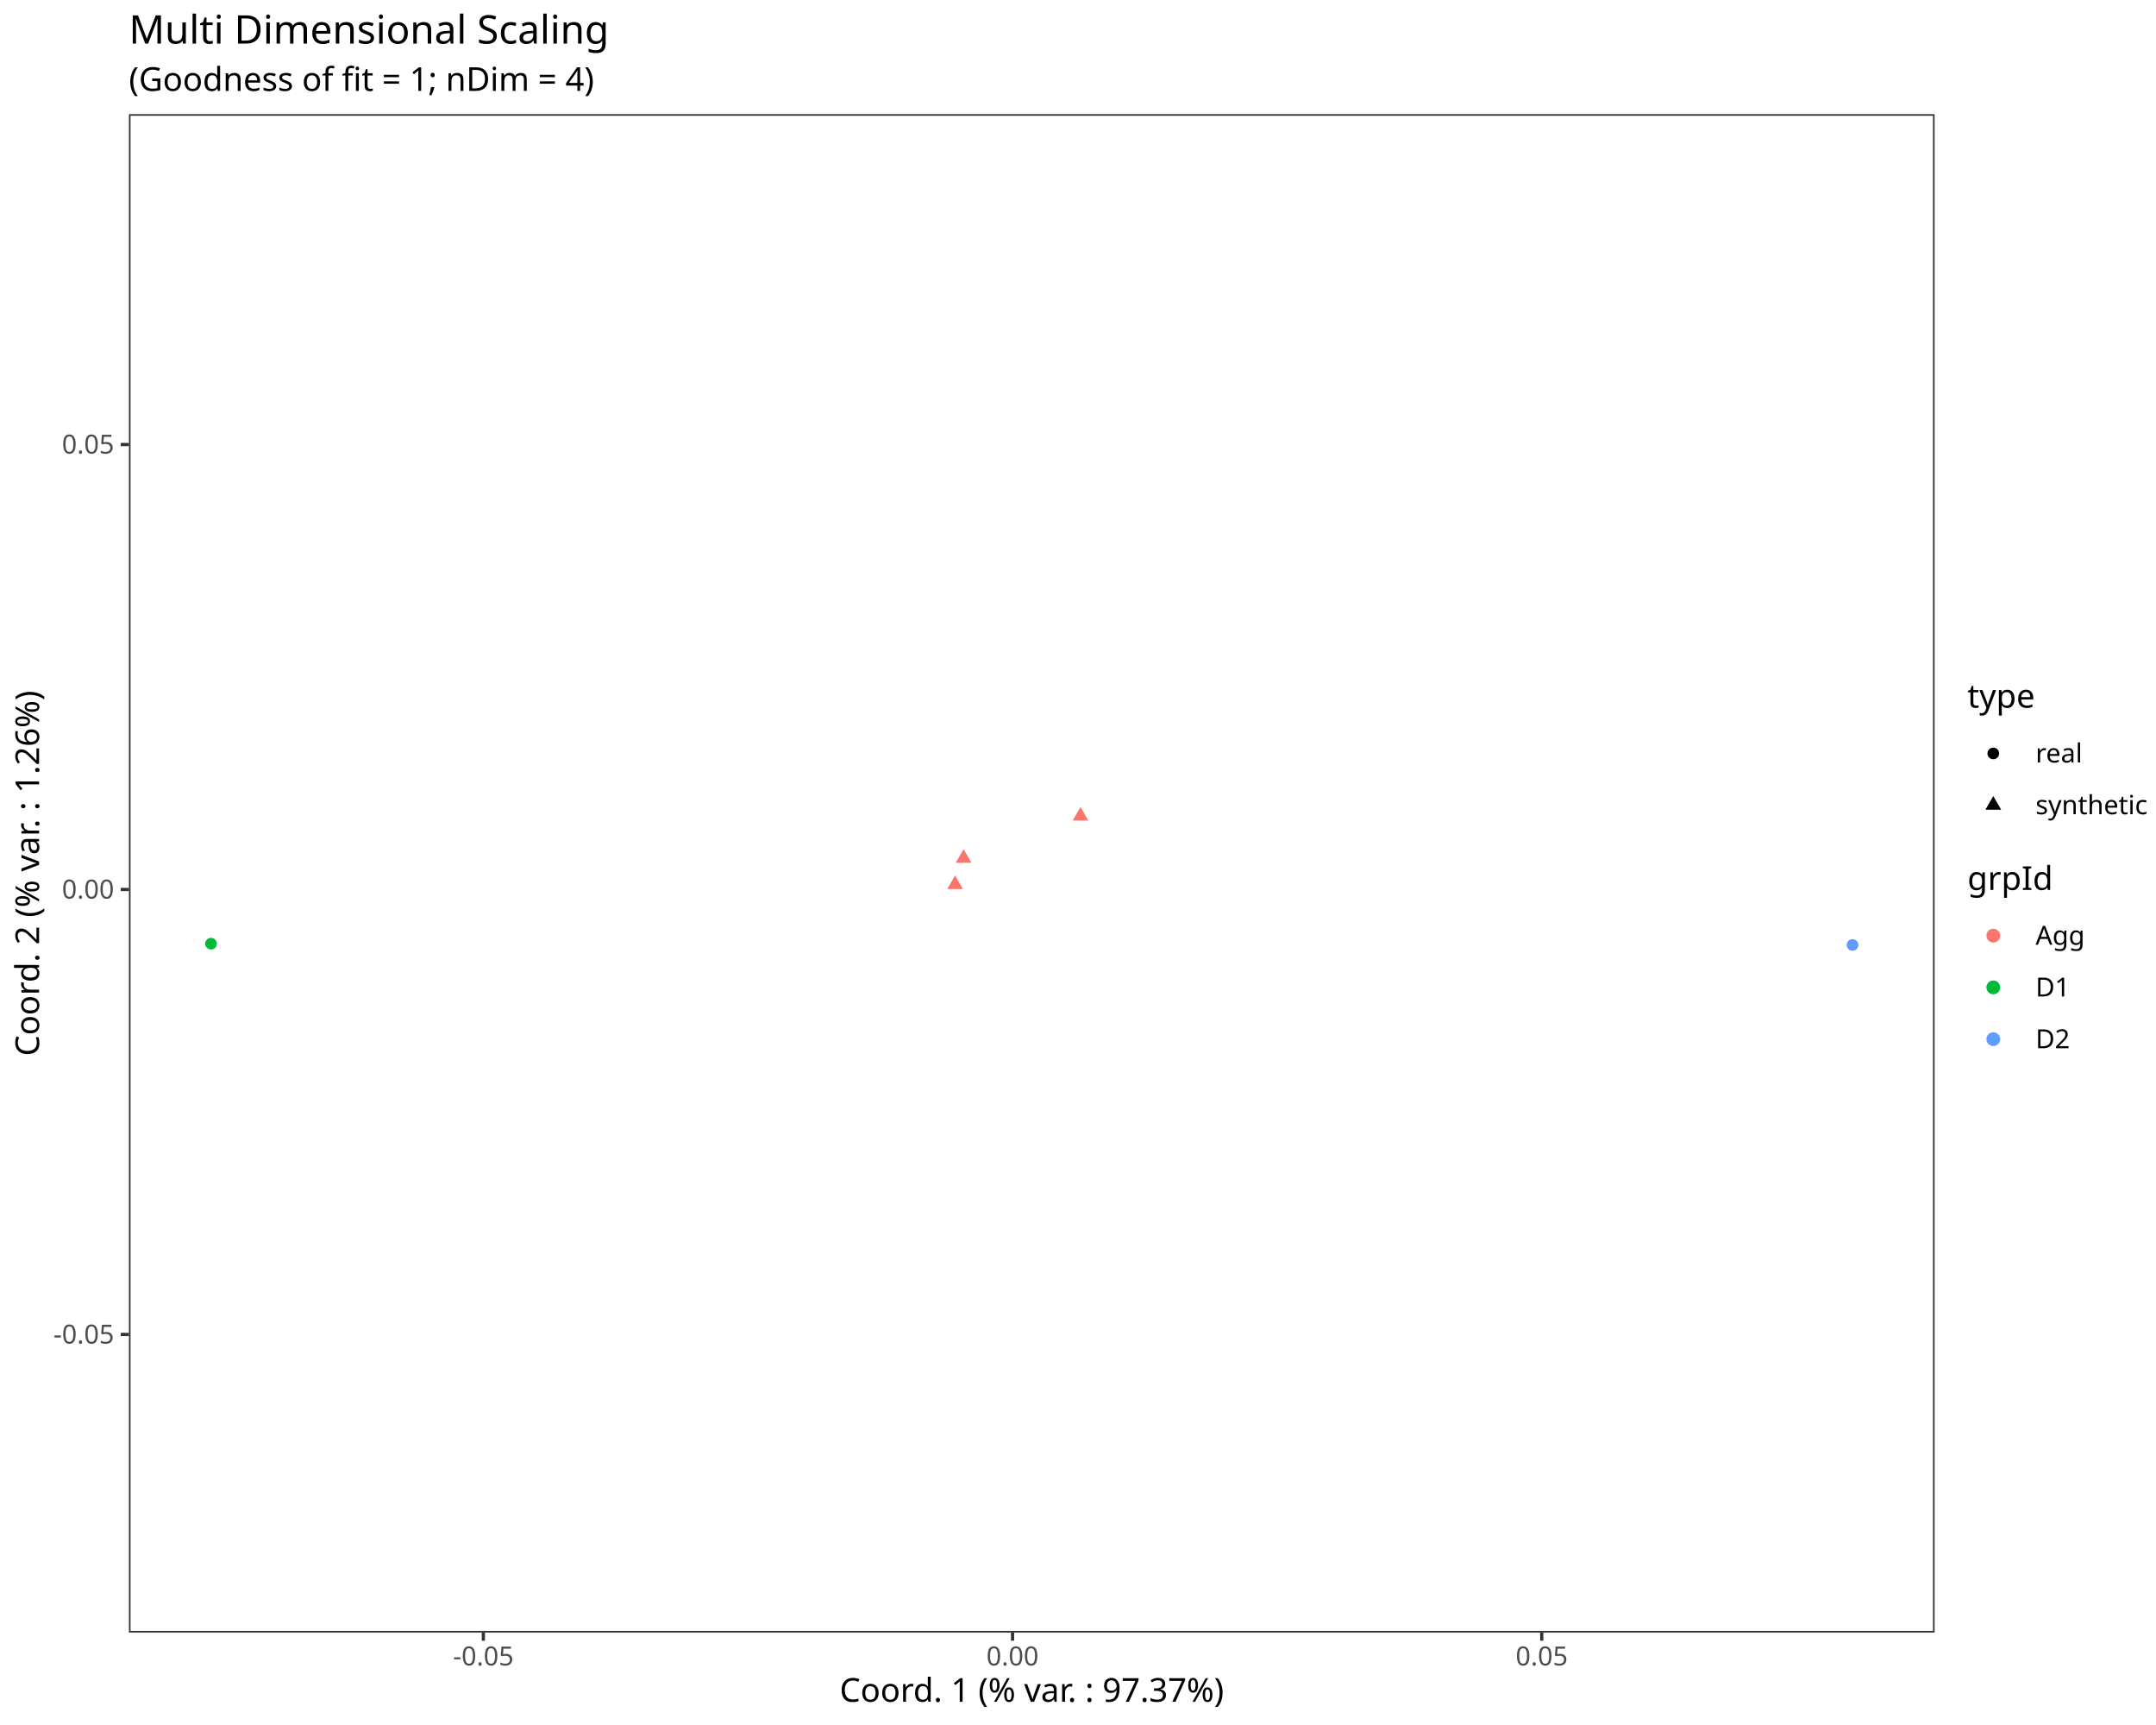
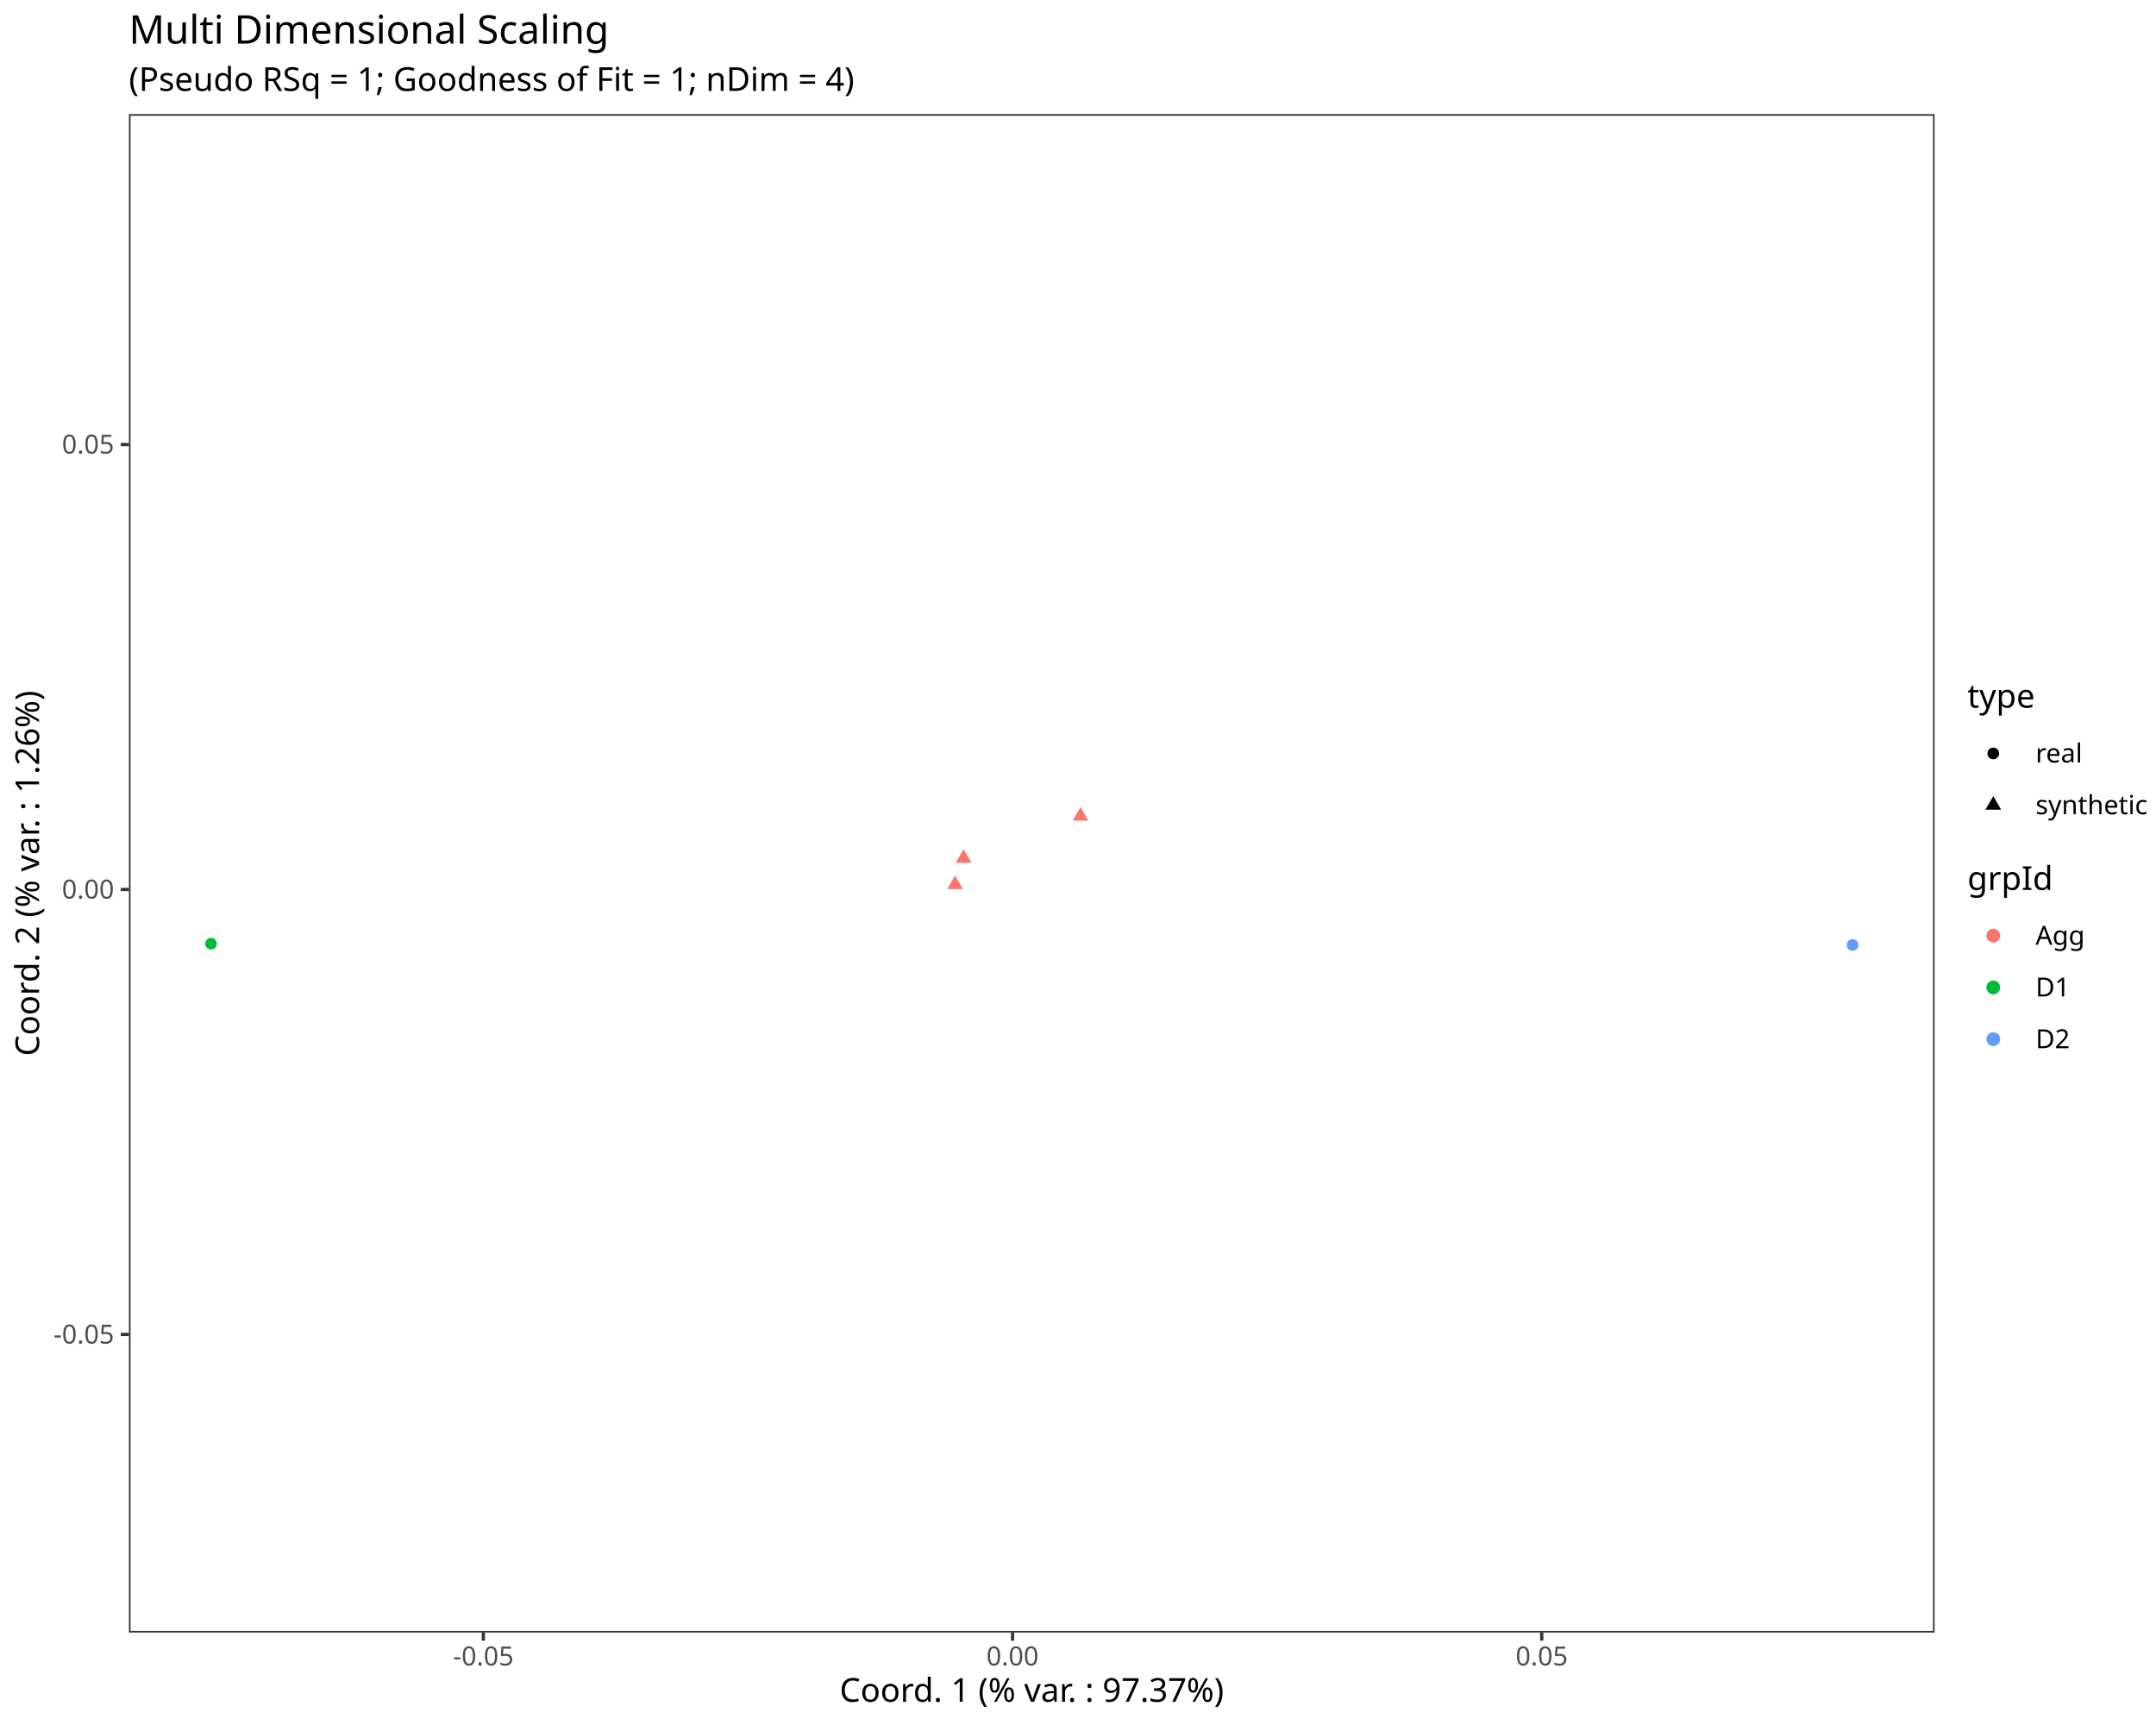
<svg xmlns="http://www.w3.org/2000/svg" class="svglite" data-engine-version="2.0" width="720.00pt" height="576.00pt" viewBox="0 0 720.00 576.00">
  <defs>
    <style type="text/css">
    .svglite line, .svglite polyline, .svglite polygon, .svglite path, .svglite rect, .svglite circle {
      fill: none;
      stroke: #000000;
      stroke-linecap: round;
      stroke-linejoin: round;
      stroke-miterlimit: 10.00;
    }
  </style>
  </defs>
  <rect width="100%" height="100%" style="stroke: none; fill: #FFFFFF;" />
  <defs>
    <clipPath id="cpMC4wMHw3MjAuMDB8MC4wMHw1NzYuMDA=">
      <rect x="0.00" y="0.00" width="720.00" height="576.00" />
    </clipPath>
  </defs>
  <g clip-path="url(#cpMC4wMHw3MjAuMDB8MC4wMHw1NzYuMDA=)">
    <rect x="0.00" y="0.00" width="720.00" height="576.00" style="stroke-width: 1.07; stroke: #FFFFFF; fill: #FFFFFF;" />
  </g>
  <defs>
    <clipPath id="cpNDMuMDZ8NjQ2LjA3fDM4LjEyfDU0NS4xMQ==">
      <rect x="43.06" y="38.12" width="603.00" height="507.00" />
    </clipPath>
  </defs>
  <g clip-path="url(#cpNDMuMDZ8NjQ2LjA3fDM4LjEyfDU0NS4xMQ==)">
    <rect x="43.06" y="38.12" width="603.00" height="507.00" style="stroke-width: 1.07; stroke: none; fill: #FFFFFF;" />
    <circle cx="70.47" cy="315.11" r="1.95" style="stroke-width: 0.71; stroke: none; fill: #00BA38;" />
    <circle cx="618.66" cy="315.54" r="1.95" style="stroke-width: 0.71; stroke: none; fill: #619CFF;" />
    <polygon points="318.95,292.31 321.58,296.87 316.32,296.87 " style="stroke-width: 0.71; stroke: none; fill: #F8766D;" />
    <polygon points="321.79,283.54 324.43,288.10 319.16,288.10 " style="stroke-width: 0.71; stroke: none; fill: #F8766D;" />
    <polygon points="360.84,269.44 363.47,274.00 358.21,274.00 " style="stroke-width: 0.71; stroke: none; fill: #F8766D;" />
    <rect x="43.06" y="38.12" width="603.00" height="507.00" style="stroke-width: 1.07; stroke: #333333;" />
  </g>
  <g clip-path="url(#cpMC4wMHw3MjAuMDB8MC4wMHw1NzYuMDA=)">
    <text x="38.13" y="448.63" text-anchor="end" style="font-size: 8.80px; fill: #4D4D4D; font-family: sans;" textLength="20.06px" lengthAdjust="spacingAndGlyphs">-0.05</text>
    <text x="38.13" y="300.04" text-anchor="end" style="font-size: 8.80px; fill: #4D4D4D; font-family: sans;" textLength="17.13px" lengthAdjust="spacingAndGlyphs">0.00</text>
    <text x="38.13" y="151.45" text-anchor="end" style="font-size: 8.80px; fill: #4D4D4D; font-family: sans;" textLength="17.13px" lengthAdjust="spacingAndGlyphs">0.05</text>
    <polyline points="40.32,445.60 43.06,445.60 " style="stroke-width: 1.07; stroke: #333333; stroke-linecap: butt;" />
    <polyline points="40.32,297.01 43.06,297.01 " style="stroke-width: 1.07; stroke: #333333; stroke-linecap: butt;" />
    <polyline points="40.32,148.43 43.06,148.43 " style="stroke-width: 1.07; stroke: #333333; stroke-linecap: butt;" />
    <polyline points="161.42,547.85 161.42,545.11 " style="stroke-width: 1.07; stroke: #333333; stroke-linecap: butt;" />
    <polyline points="338.14,547.85 338.14,545.11 " style="stroke-width: 1.07; stroke: #333333; stroke-linecap: butt;" />
    <polyline points="514.87,547.85 514.87,545.11 " style="stroke-width: 1.07; stroke: #333333; stroke-linecap: butt;" />
    <text x="161.42" y="556.10" text-anchor="middle" style="font-size: 8.80px; fill: #4D4D4D; font-family: sans;" textLength="20.06px" lengthAdjust="spacingAndGlyphs">-0.05</text>
    <text x="338.14" y="556.10" text-anchor="middle" style="font-size: 8.80px; fill: #4D4D4D; font-family: sans;" textLength="17.13px" lengthAdjust="spacingAndGlyphs">0.00</text>
    <text x="514.87" y="556.10" text-anchor="middle" style="font-size: 8.80px; fill: #4D4D4D; font-family: sans;" textLength="17.13px" lengthAdjust="spacingAndGlyphs">0.05</text>
    <text x="344.56" y="568.24" text-anchor="middle" style="font-size: 11.00px; font-family: sans;" textLength="130.23px" lengthAdjust="spacingAndGlyphs">Coord. 1 (% var. : 97.37%)</text>
    <text transform="translate(13.05,291.61) rotate(-90)" text-anchor="middle" style="font-size: 11.00px; font-family: sans;" textLength="124.11px" lengthAdjust="spacingAndGlyphs">Coord. 2 (% var. : 1.26%)</text>
    <rect x="657.02" y="227.60" width="57.50" height="49.89" style="stroke-width: 1.07; stroke: none; fill: #FFFFFF;" />
    <text x="657.02" y="236.31" style="font-size: 11.00px; font-family: sans;" textLength="20.80px" lengthAdjust="spacingAndGlyphs">type</text>
    <rect x="657.02" y="242.94" width="17.28" height="17.28" style="stroke-width: 1.07; stroke: none; fill: #FFFFFF;" />
    <circle cx="665.66" cy="251.58" r="1.95" style="stroke-width: 0.71; stroke: none; fill: #000000;" />
    <rect x="657.02" y="260.22" width="17.28" height="17.28" style="stroke-width: 1.07; stroke: none; fill: #FFFFFF;" />
    <polygon points="665.66,265.82 668.30,270.38 663.03,270.38 " style="stroke-width: 0.71; stroke: none; fill: #000000;" />
    <text x="679.78" y="254.60" style="font-size: 8.80px; font-family: sans;" textLength="14.67px" lengthAdjust="spacingAndGlyphs">real</text>
    <text x="679.78" y="271.88" style="font-size: 8.80px; font-family: sans;" textLength="34.74px" lengthAdjust="spacingAndGlyphs">synthetic</text>
    <rect x="657.02" y="288.45" width="38.42" height="67.17" style="stroke-width: 1.07; stroke: none; fill: #FFFFFF;" />
    <text x="657.02" y="297.17" style="font-size: 11.00px; font-family: sans;" textLength="25.07px" lengthAdjust="spacingAndGlyphs">grpId</text>
    <rect x="657.02" y="303.79" width="17.28" height="17.28" style="stroke-width: 1.07; stroke: none; fill: #FFFFFF;" />
    <circle cx="665.66" cy="312.43" r="1.95" style="stroke-width: 0.71; stroke: #F8766D; fill: #F8766D;" />
    <rect x="657.02" y="321.07" width="17.28" height="17.28" style="stroke-width: 1.07; stroke: none; fill: #FFFFFF;" />
    <circle cx="665.66" cy="329.71" r="1.95" style="stroke-width: 0.71; stroke: #00BA38; fill: #00BA38;" />
    <rect x="657.02" y="338.35" width="17.28" height="17.28" style="stroke-width: 1.07; stroke: none; fill: #FFFFFF;" />
    <circle cx="665.66" cy="346.99" r="1.95" style="stroke-width: 0.71; stroke: #619CFF; fill: #619CFF;" />
    <text x="679.78" y="315.46" style="font-size: 8.80px; font-family: sans;" textLength="15.66px" lengthAdjust="spacingAndGlyphs">Agg</text>
    <text x="679.78" y="332.74" style="font-size: 8.80px; font-family: sans;" textLength="11.25px" lengthAdjust="spacingAndGlyphs">D1</text>
    <text x="679.78" y="350.02" style="font-size: 8.80px; font-family: sans;" textLength="11.25px" lengthAdjust="spacingAndGlyphs">D2</text>
-     <text x="43.06" y="30.35" style="font-size: 11.00px; font-family: sans;" textLength="150.43px" lengthAdjust="spacingAndGlyphs">(Goodness of fit = 1; nDim = 4)</text>
+     <text x="43.06" y="30.35" style="font-size: 11.00px; font-family: sans;" textLength="240.64px" lengthAdjust="spacingAndGlyphs">(Pseudo RSq = 1; Goodness of Fit = 1; nDim = 4)</text>
    <text x="43.06" y="14.56" style="font-size: 13.20px; font-family: sans;" textLength="151.15px" lengthAdjust="spacingAndGlyphs">Multi Dimensional Scaling</text>
  </g>
</svg>
